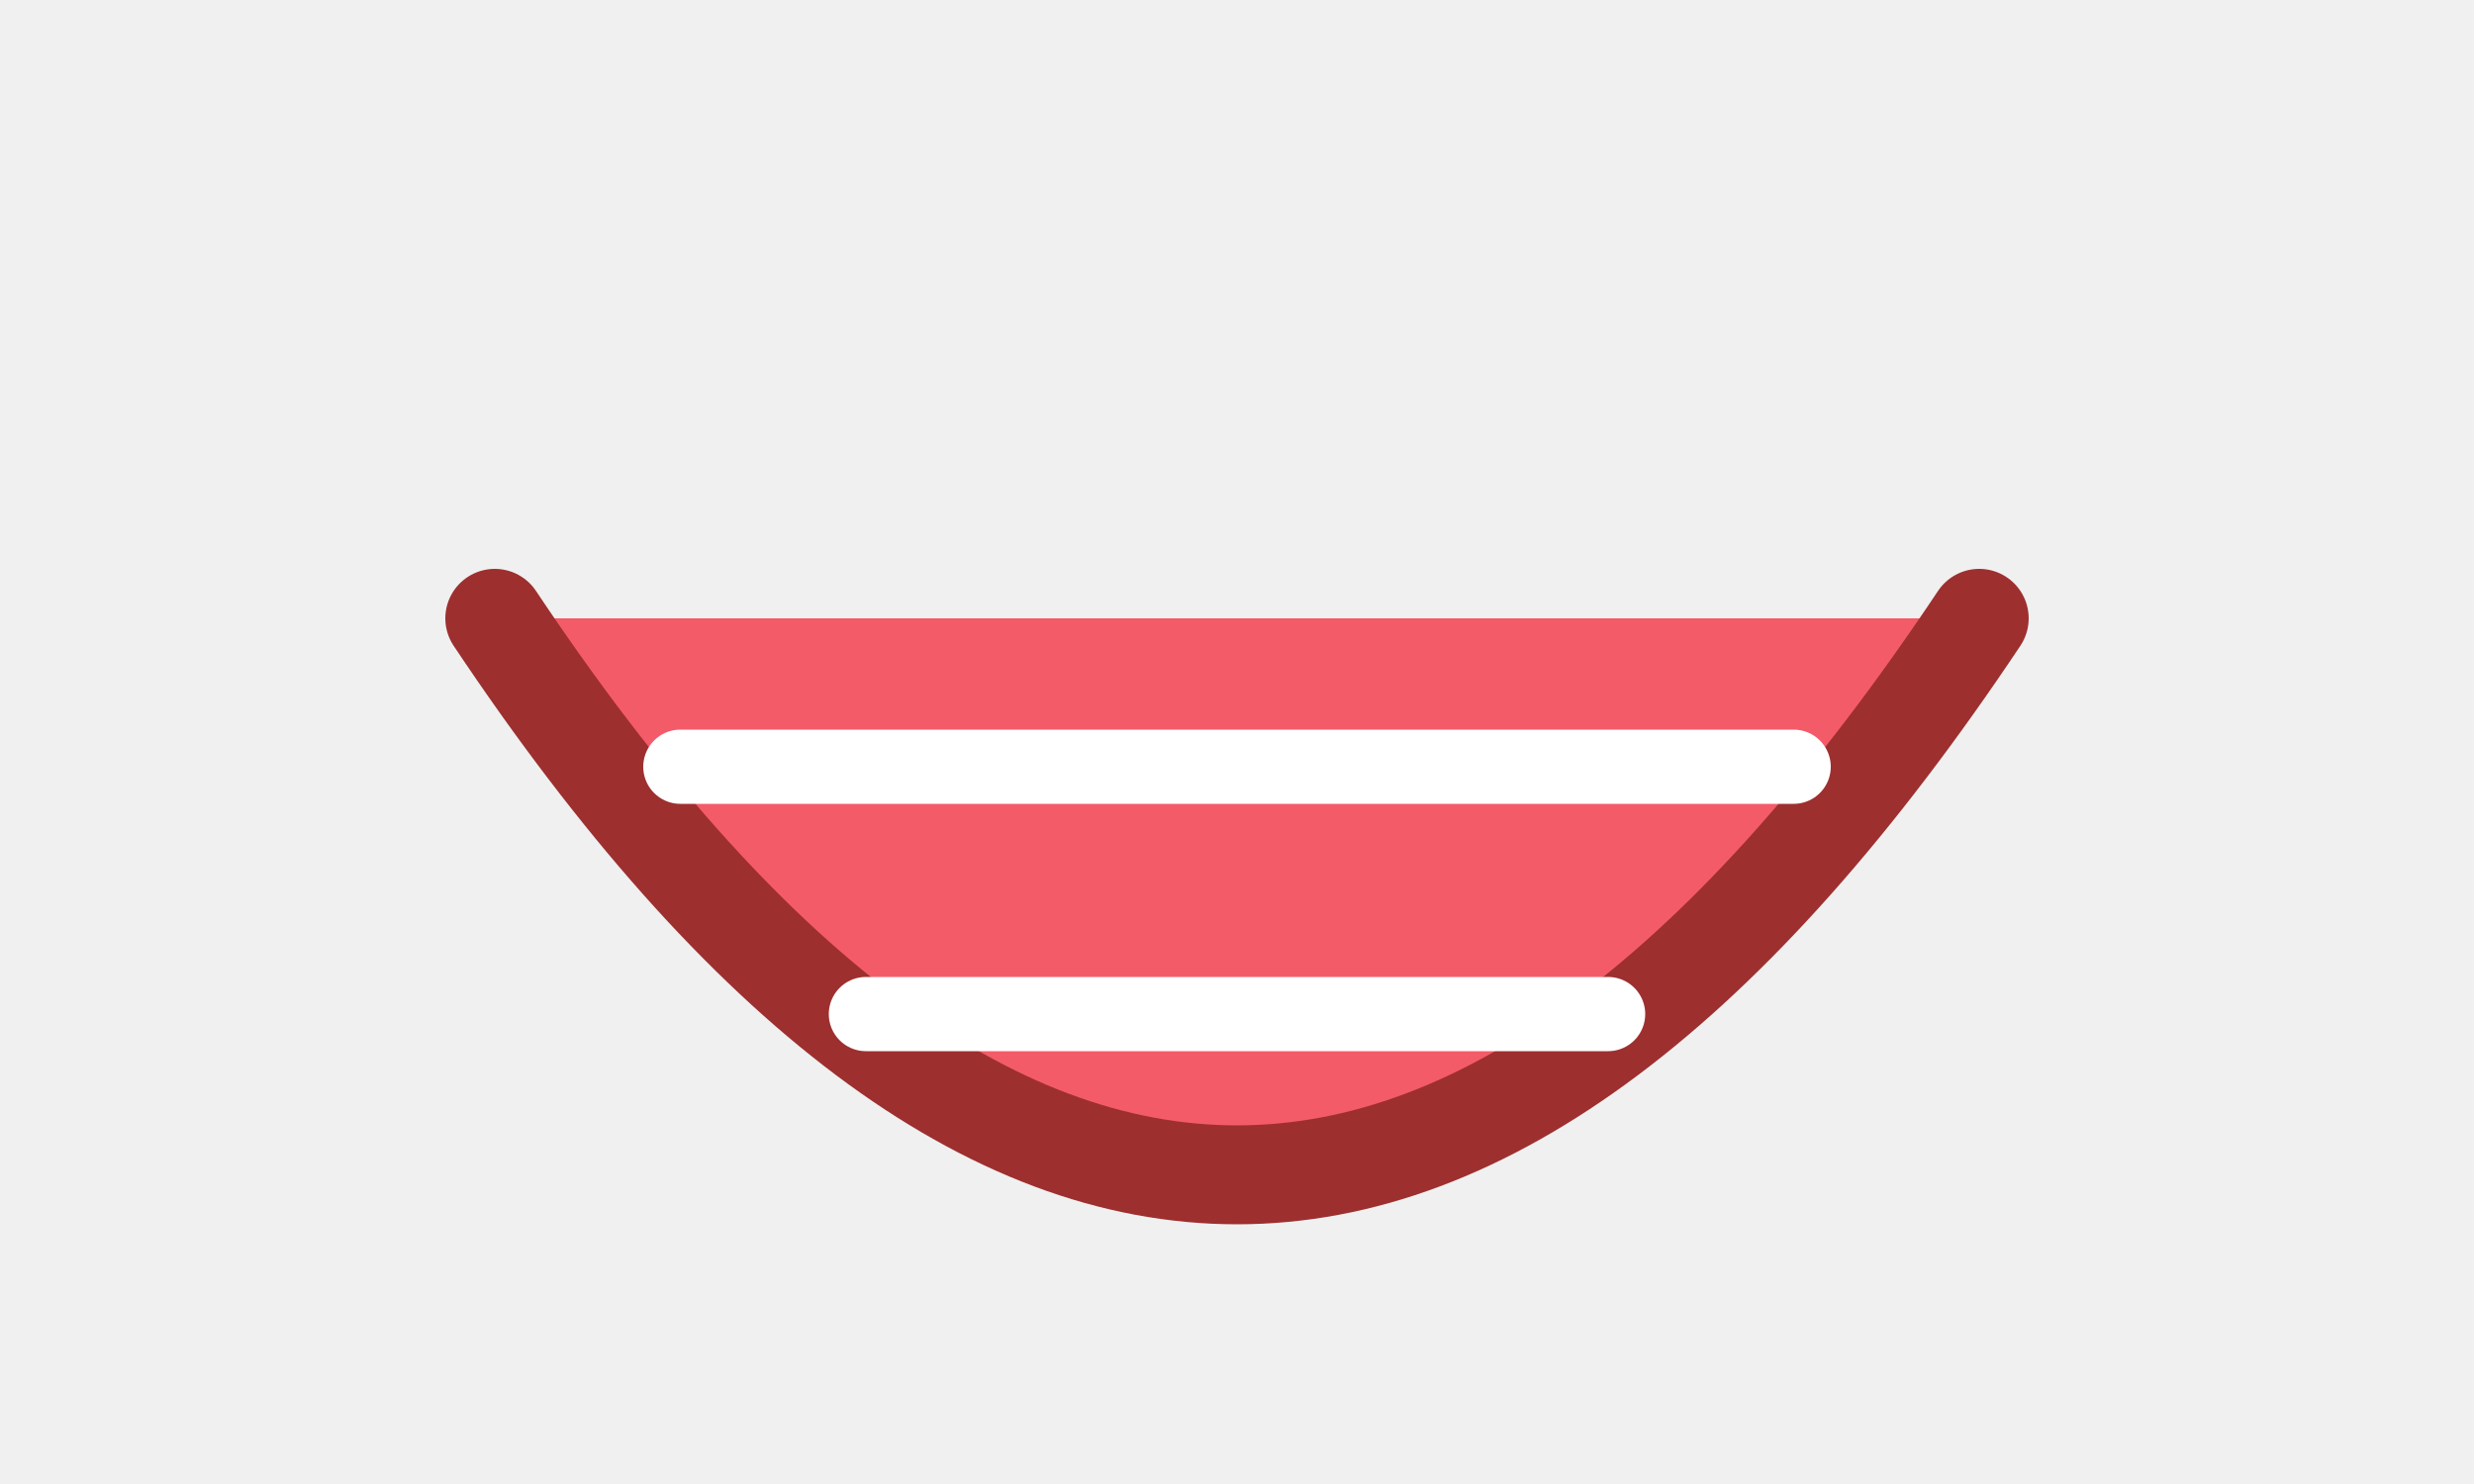
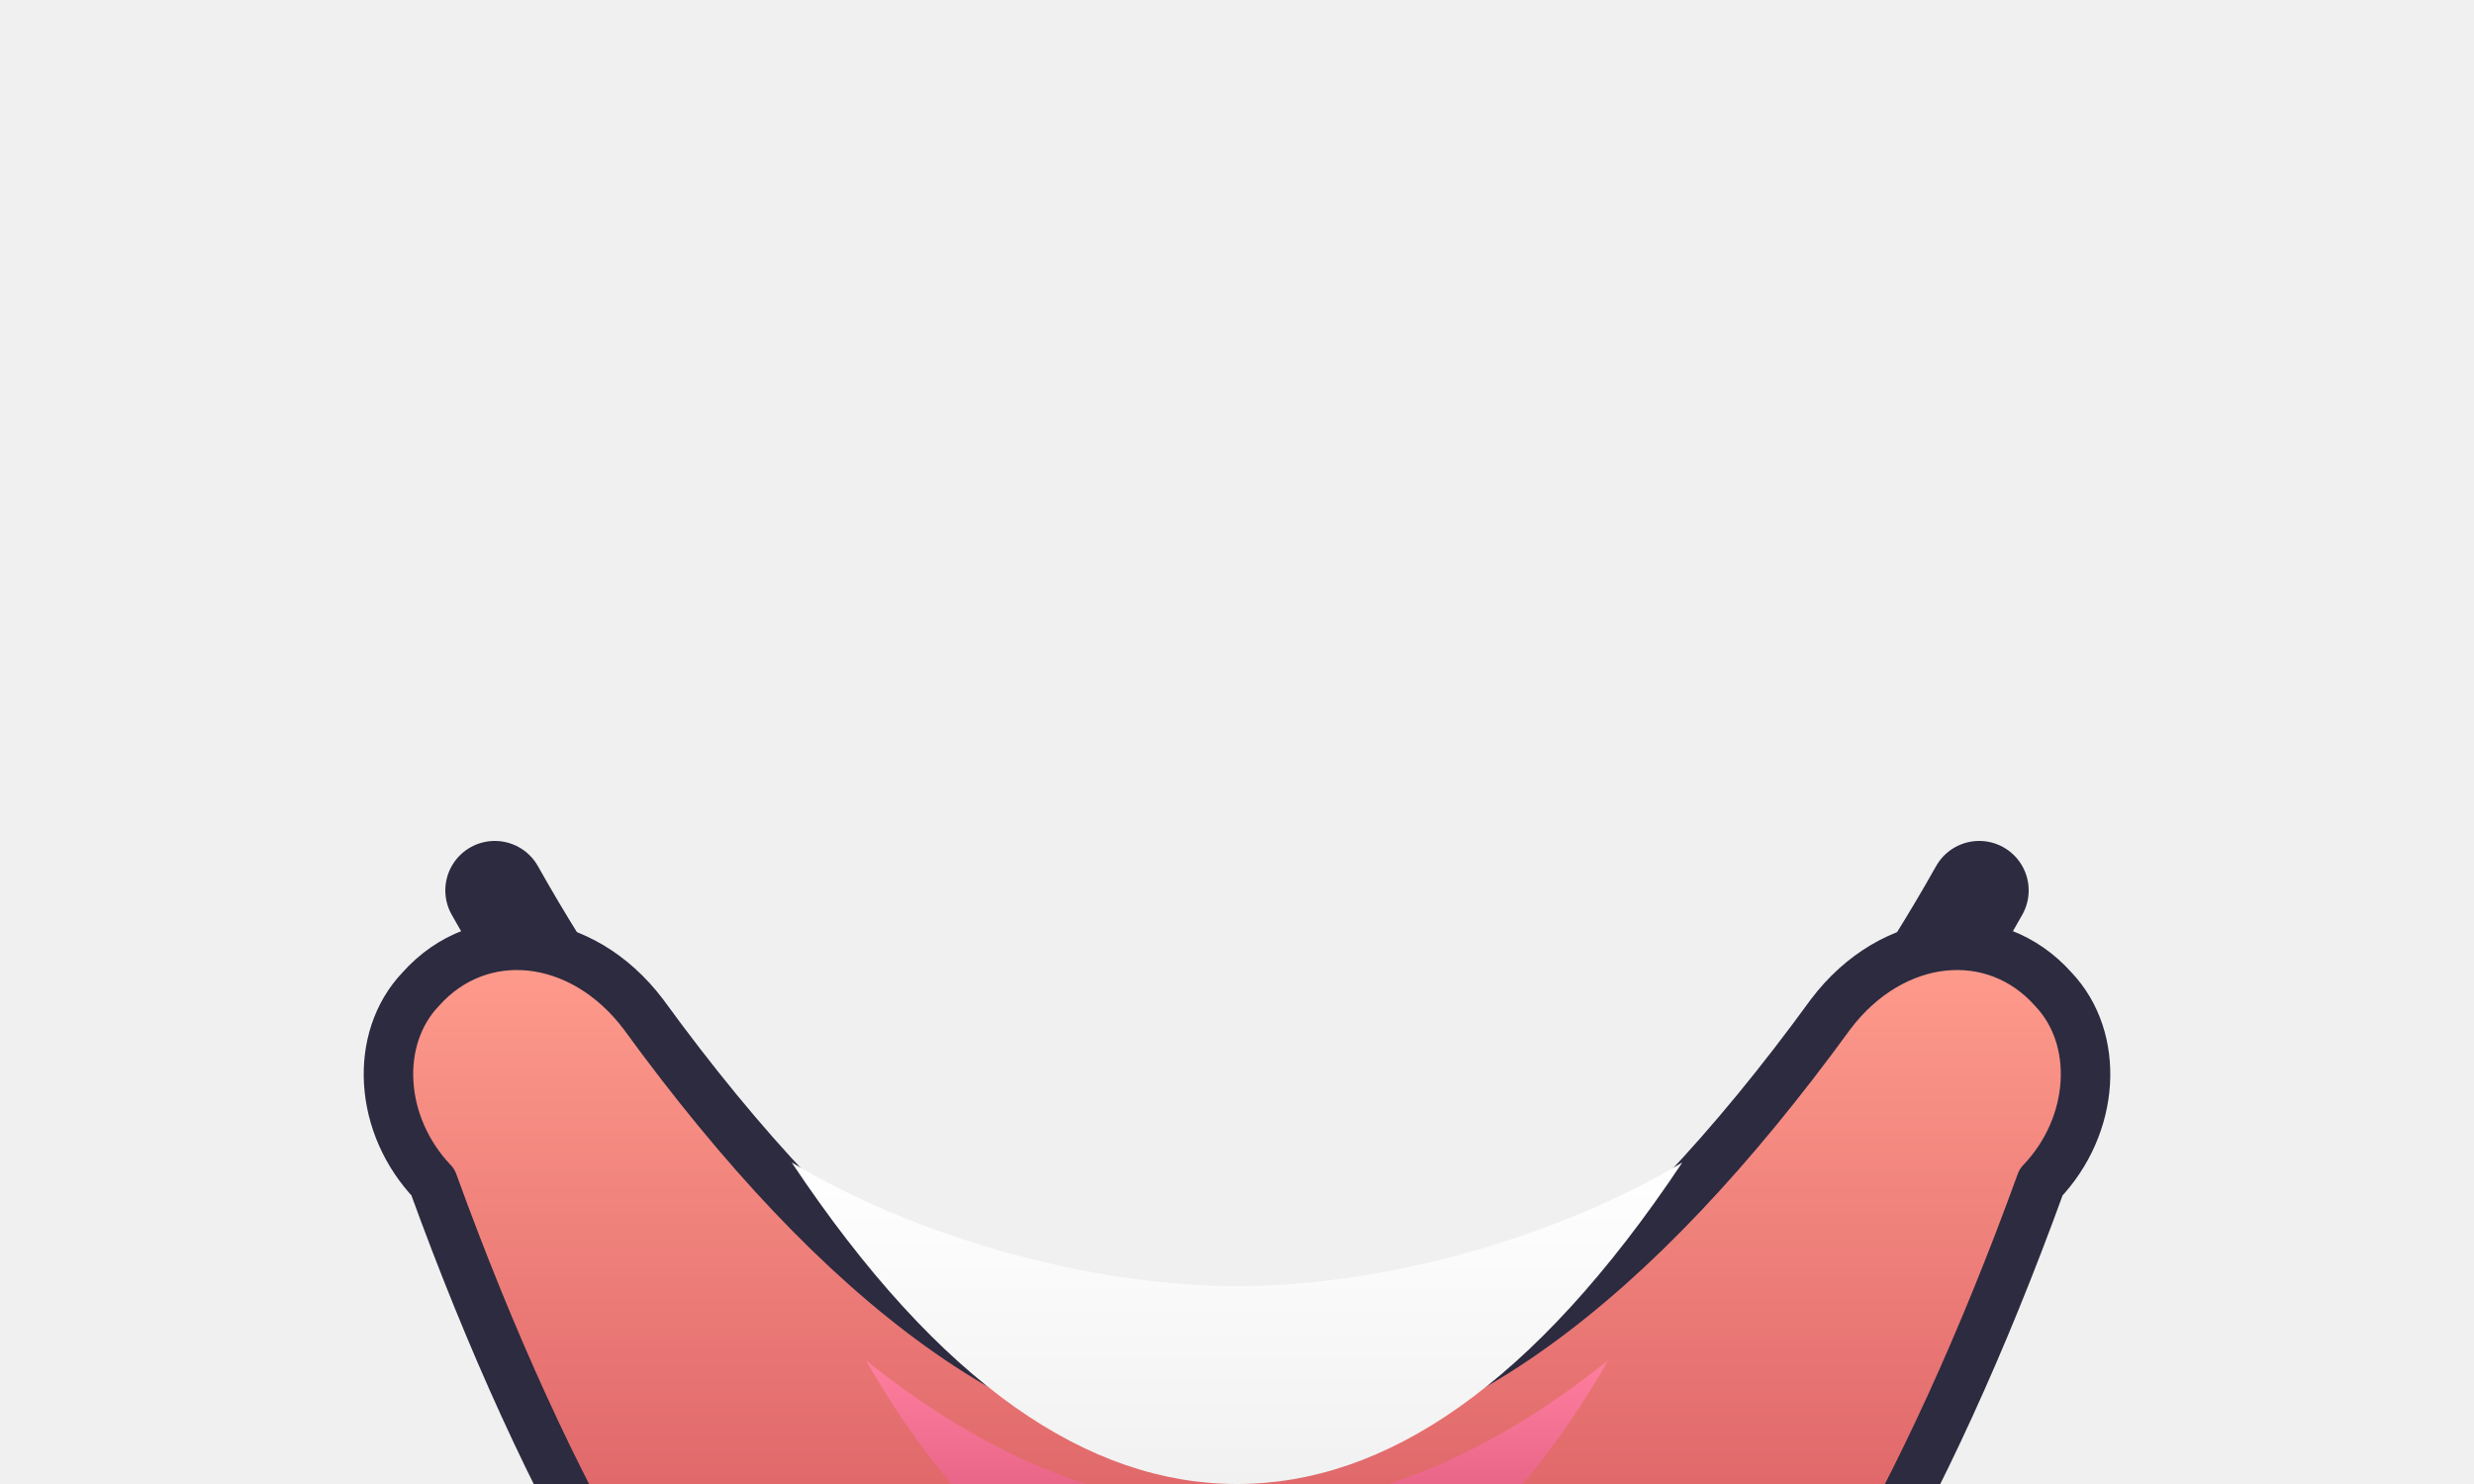
<svg xmlns="http://www.w3.org/2000/svg" viewBox="0 0 200 120">
-   <path d="M40 50 Q100 140 160 50" fill="#f45b69" stroke="#9e2f2f" stroke-width="8" stroke-linecap="round" />
-   <path d="M55 62 H145" stroke="#ffffff" stroke-width="6" stroke-linecap="round" />
-   <path d="M70 82 H130" stroke="#ffffff" stroke-width="6" stroke-linecap="round" />
+   <defs>
+     <linearGradient id="grinLip" x1="0" y1="0" x2="0" y2="1">
+       <stop offset="0" stop-color="#ff9c8d" />
+       <stop offset="1" stop-color="#c13347" />
+     </linearGradient>
+     <linearGradient id="grinTeeth" x1="0" y1="0" x2="0" y2="1">
+       <stop offset="0" stop-color="#fff" />
+       <stop offset="1" stop-color="#f1f1f1" />
+     </linearGradient>
+     <linearGradient id="grinTongue" x1="0" y1="0" x2="0" y2="1">
+       <stop offset="0" stop-color="#ff7f9f" />
+       <stop offset="1" stop-color="#d0486f" />
+     </linearGradient>
+   </defs>
+   <g stroke-linecap="round" stroke-linejoin="round">
+     <path d="M40 72c18 32 42 48 60 48s42-16 60-48" fill="none" stroke="#2c2b40" stroke-width="8" />
+     <path d="M52 82c16 22 32 34 48 34s32-12 48-34c5-6.6 13.2-7.4 18-2 3.8 4 3.4 11-1 15.6C146 148 122 166 100 166s-46-18-65-70.4c-4.4-4.6-4.8-11.6-1-15.6 4.8-5.4 13-4.6 18 2z" fill="url(#grinLip)" stroke="#2c2b40" stroke-width="4" />
+     <path d="M64 94c12 18 24 26 36 26s24-8 36-26c-10 6-24 10-36 10s-26-4-36-10z" fill="url(#grinTeeth)" />
+     <path d="M70 110c10 8 20 12 30 12s20-4 30-12c-8 14-18 22-30 22s-22-8-30-22z" fill="url(#grinTongue)" />
+   </g>
</svg>
